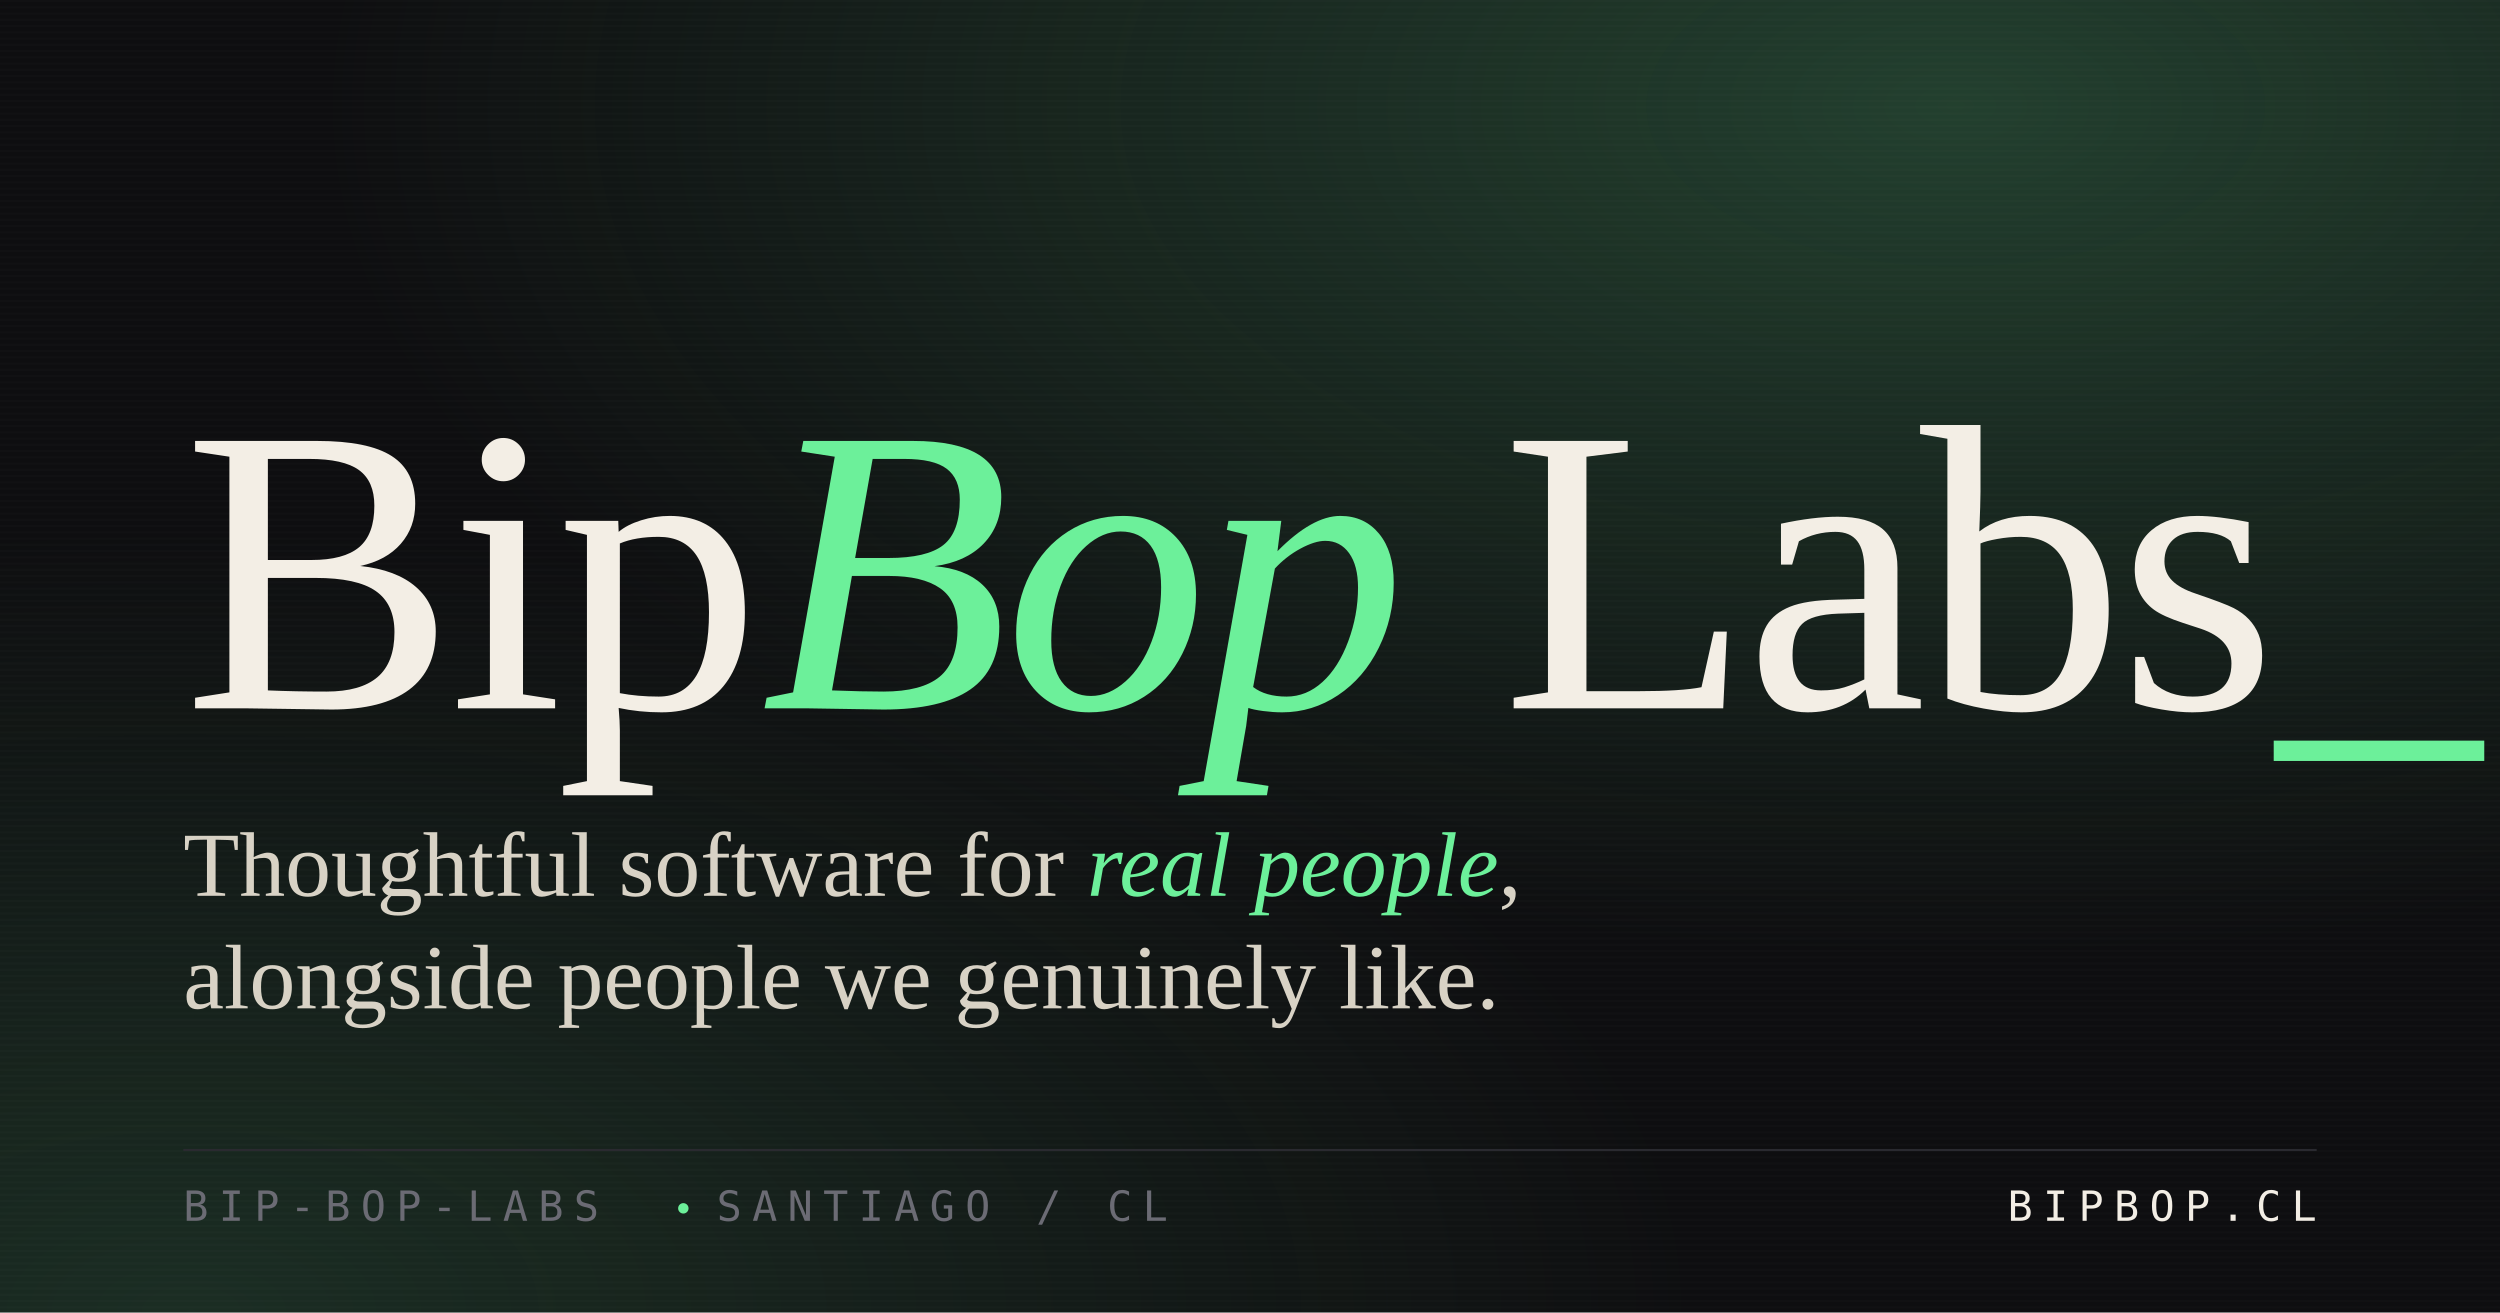
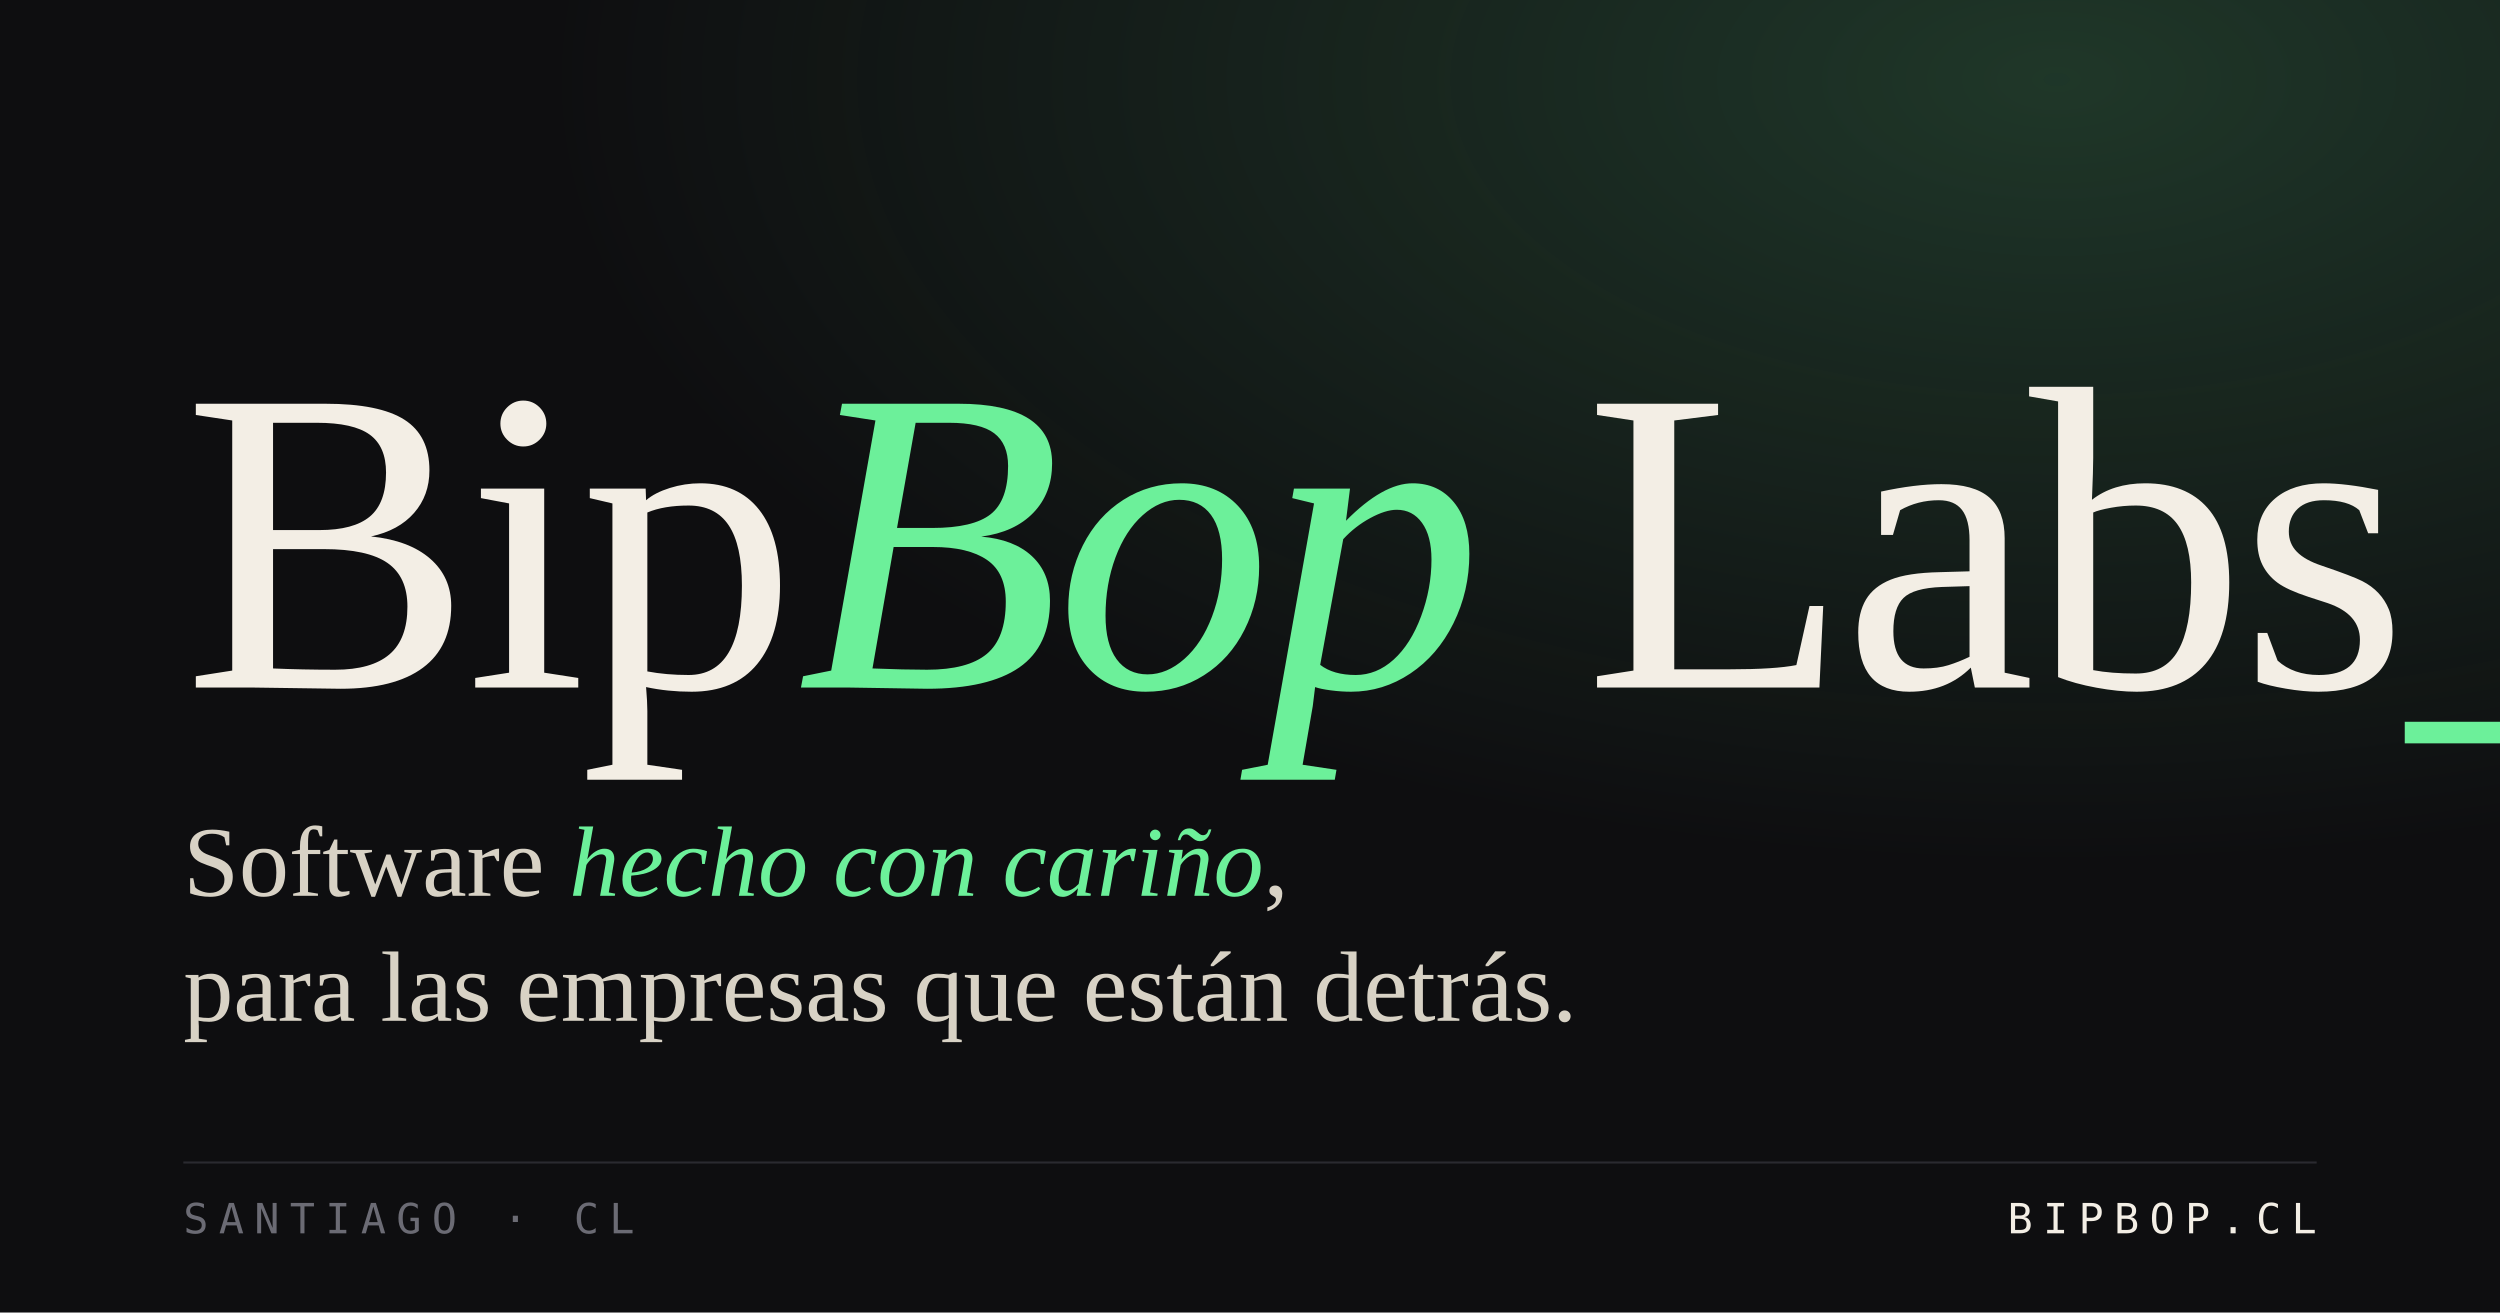
<svg xmlns="http://www.w3.org/2000/svg" viewBox="0 0 1200 630" role="img" aria-label="BipBop Labs">
  <defs>
-     <radialGradient id="glow-tr" cx="78%" cy="8%" r="65%">
-       <stop offset="0%" stop-color="#6cf09a" stop-opacity="0.22" />
+     <radialGradient id="glow" cx="82%" cy="6%" r="60%">
+       <stop offset="0%" stop-color="#6cf09a" stop-opacity="0.18" />
      <stop offset="100%" stop-color="#6cf09a" stop-opacity="0" />
    </radialGradient>
-     <radialGradient id="glow-bl" cx="8%" cy="100%" r="60%">
-       <stop offset="0%" stop-color="#6cf09a" stop-opacity="0.14" />
-       <stop offset="100%" stop-color="#6cf09a" stop-opacity="0" />
-     </radialGradient>
-     <pattern id="grain" width="3" height="3" patternUnits="userSpaceOnUse">
-       <rect width="3" height="1" fill="#ffffff" fill-opacity="0.012" />
-     </pattern>
    <filter id="cursor-glow" x="-50%" y="-100%" width="200%" height="300%">
      <feGaussianBlur stdDeviation="4" result="b" />
      <feMerge>
        <feMergeNode in="b" />
        <feMergeNode in="SourceGraphic" />
      </feMerge>
    </filter>
  </defs>
  <rect width="1200" height="630" fill="#0e0e10" />
-   <rect width="1200" height="630" fill="url(#glow-tr)" />
-   <rect width="1200" height="630" fill="url(#glow-bl)" />
-   <rect width="1200" height="630" fill="url(#grain)" />
-   <text x="88" y="340" font-family="'Instrument Serif', 'Times New Roman', serif" font-size="196" fill="#f3eee5" letter-spacing="-3">Bip<tspan font-style="italic" fill="#6cf09a">Bop</tspan> Labs<tspan fill="#6cf09a" filter="url(#cursor-glow)">_</tspan>
+   <rect width="1200" height="630" fill="url(#glow)" />
+   <text x="88" y="330" font-family="'Instrument Serif', 'Times New Roman', serif" font-size="208" fill="#f3eee5" letter-spacing="-3">Bip<tspan font-style="italic" fill="#6cf09a">Bop</tspan> Labs<tspan fill="#6cf09a" filter="url(#cursor-glow)">_</tspan>
  </text>
-   <text x="88" y="430" font-family="'Instrument Serif', 'Times New Roman', serif" font-size="44" fill="#d8d2c5">Thoughtful software for <tspan font-style="italic" fill="#6cf09a">real people</tspan>,</text>
-   <text x="88" y="484" font-family="'Instrument Serif', 'Times New Roman', serif" font-size="44" fill="#d8d2c5">alongside people we genuinely like.</text>
-   <line x1="88" y1="552" x2="1112" y2="552" stroke="#2a2a30" stroke-width="1" />
-   <text x="88" y="586" font-family="'JetBrains Mono', 'SF Mono', Consolas, monospace" font-size="20" letter-spacing="5" fill="#6b6b74">BIP-BOP-LABS</text>
-   <circle cx="328" cy="580" r="2.5" fill="#6cf09a" />
-   <text x="344" y="586" font-family="'JetBrains Mono', 'SF Mono', Consolas, monospace" font-size="20" letter-spacing="5" fill="#6b6b74">SANTIAGO / CL</text>
-   <text x="1112" y="586" text-anchor="end" font-family="'JetBrains Mono', 'SF Mono', Consolas, monospace" font-size="20" letter-spacing="5" fill="#f3eee5">BIPBOP.CL</text>
+   <text x="88" y="430" font-family="'Instrument Serif', 'Times New Roman', serif" font-size="48" fill="#d8d2c5">Software <tspan font-style="italic" fill="#6cf09a">hecho con cariño</tspan>,</text>
+   <text x="88" y="490" font-family="'Instrument Serif', 'Times New Roman', serif" font-size="48" fill="#d8d2c5">para las empresas que están detrás.</text>
+   <line x1="88" y1="558" x2="1112" y2="558" stroke="#2a2a30" stroke-width="1" />
+   <text x="88" y="592" font-family="'JetBrains Mono', 'SF Mono', Consolas, monospace" font-size="20" letter-spacing="5" fill="#6b6b74">SANTIAGO · CL</text>
+   <text x="1112" y="592" text-anchor="end" font-family="'JetBrains Mono', 'SF Mono', Consolas, monospace" font-size="20" letter-spacing="5" fill="#f3eee5">BIPBOP.CL</text>
</svg>
